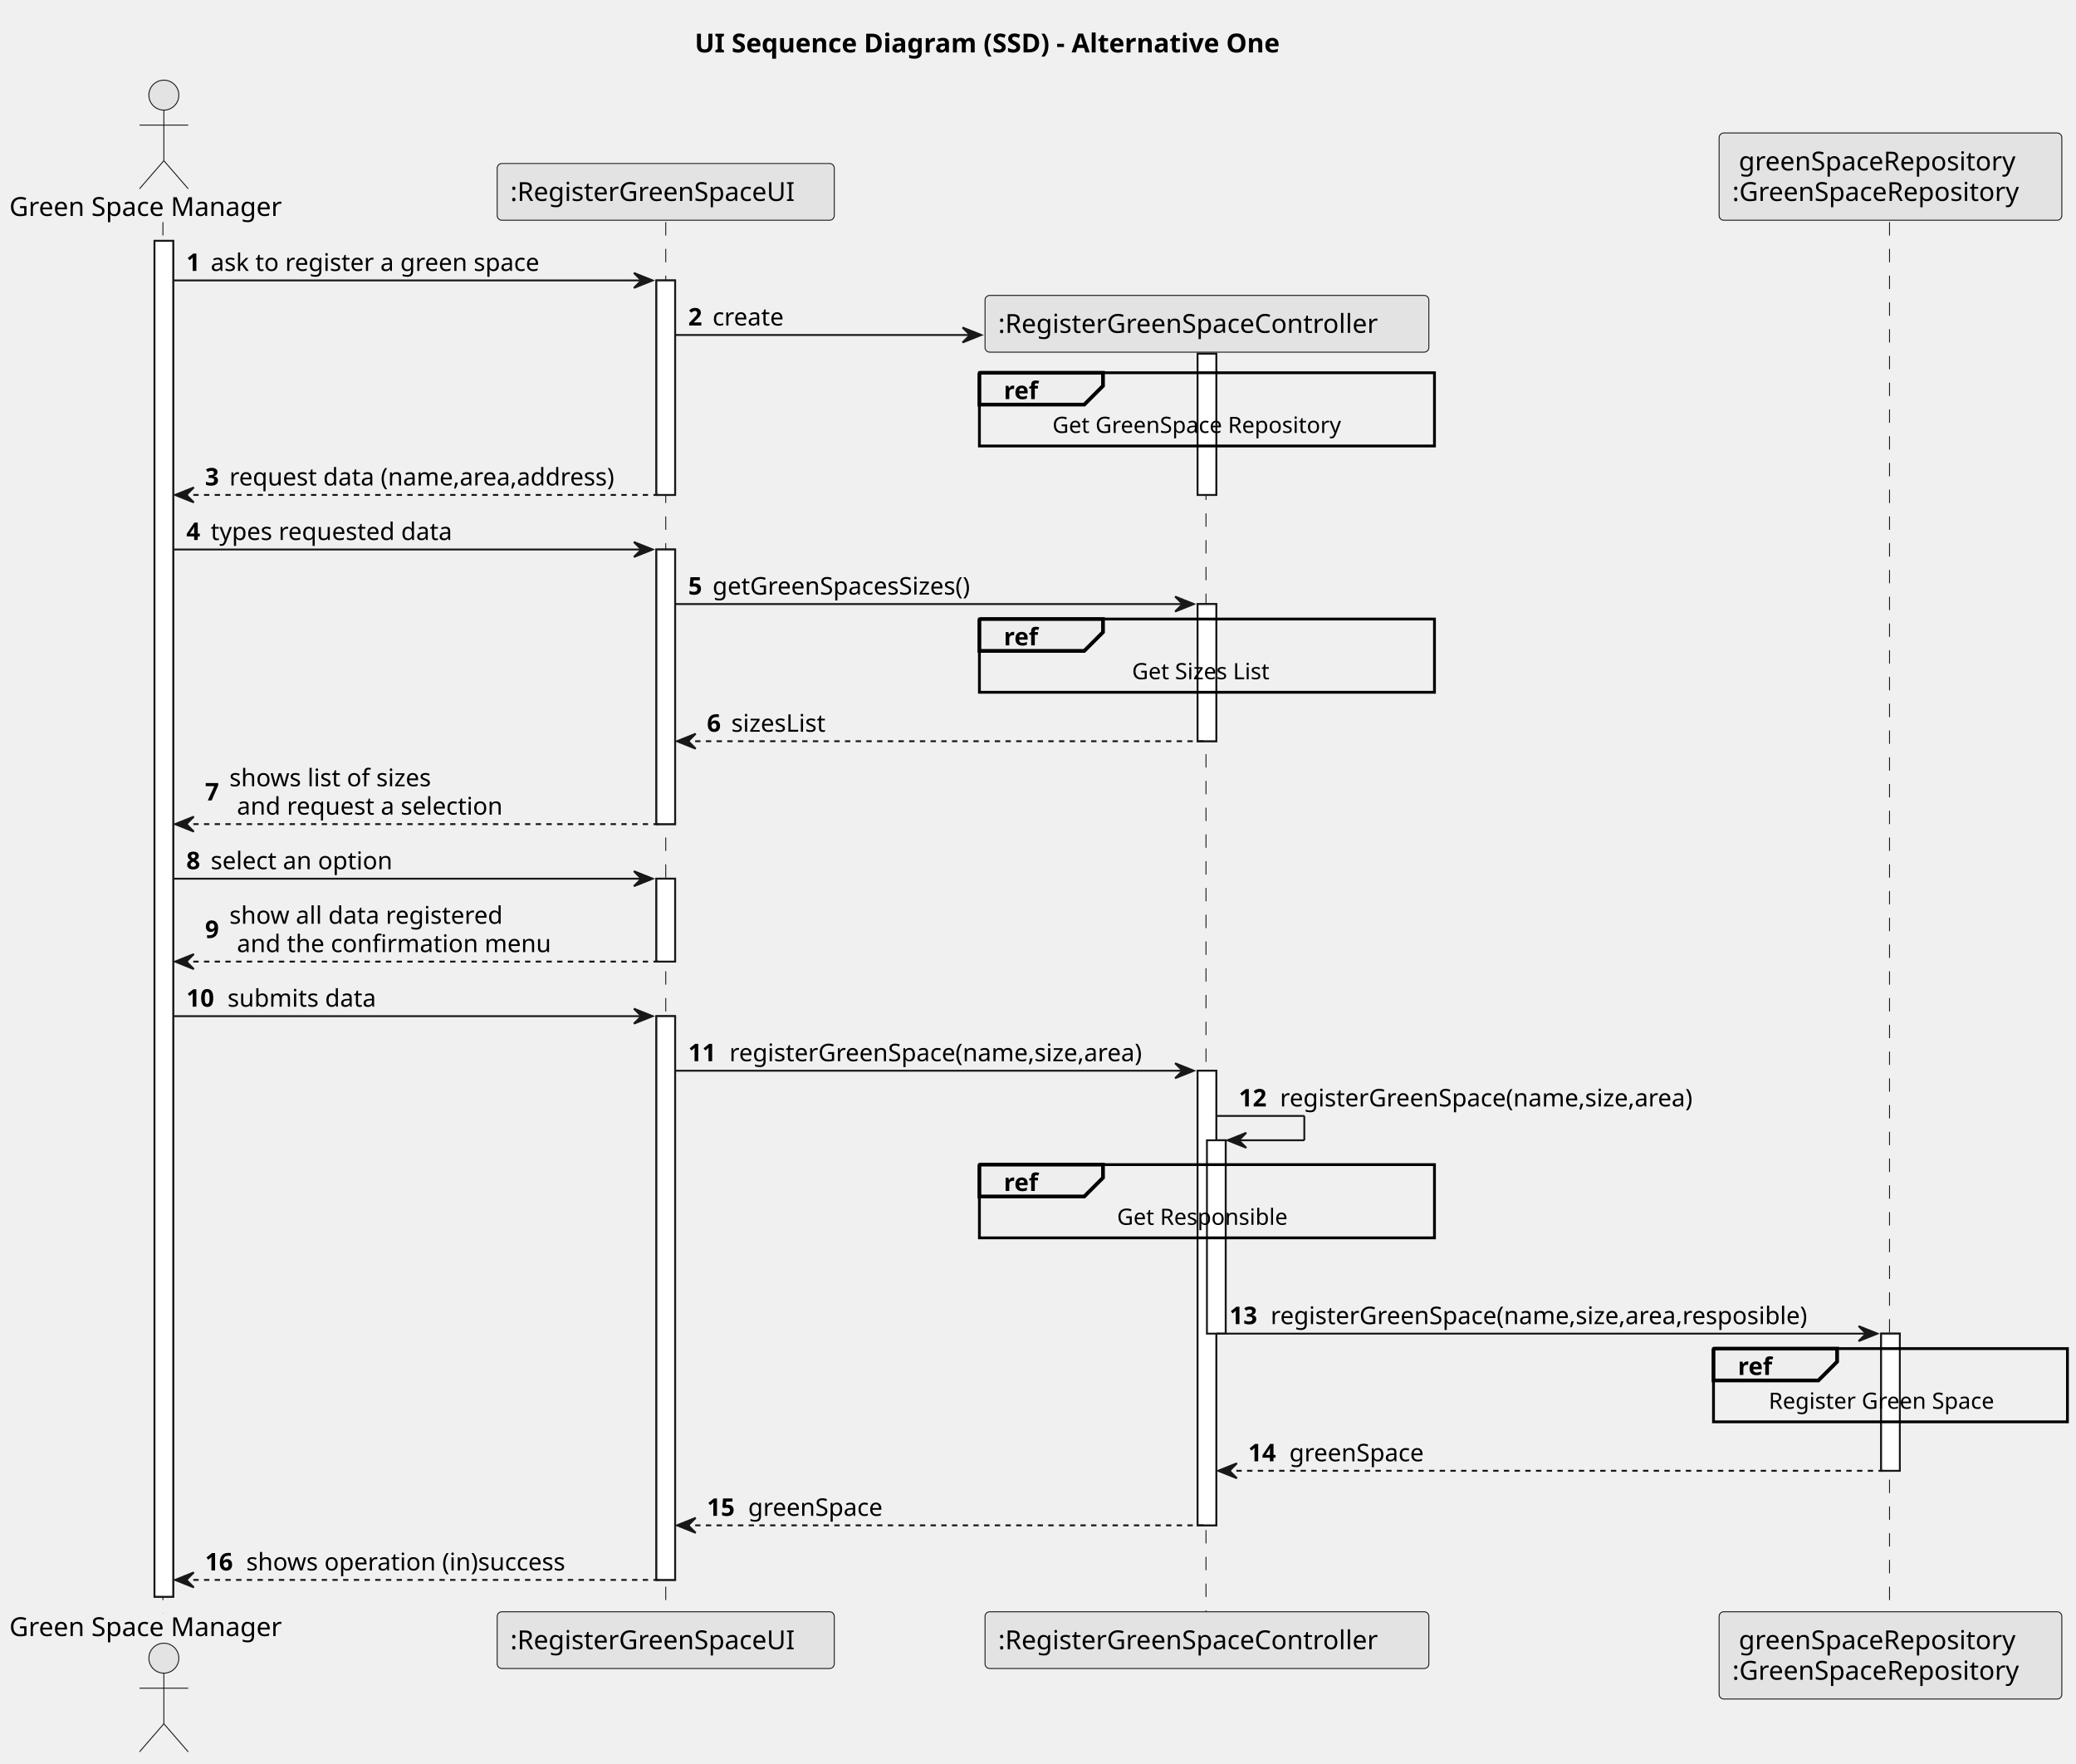
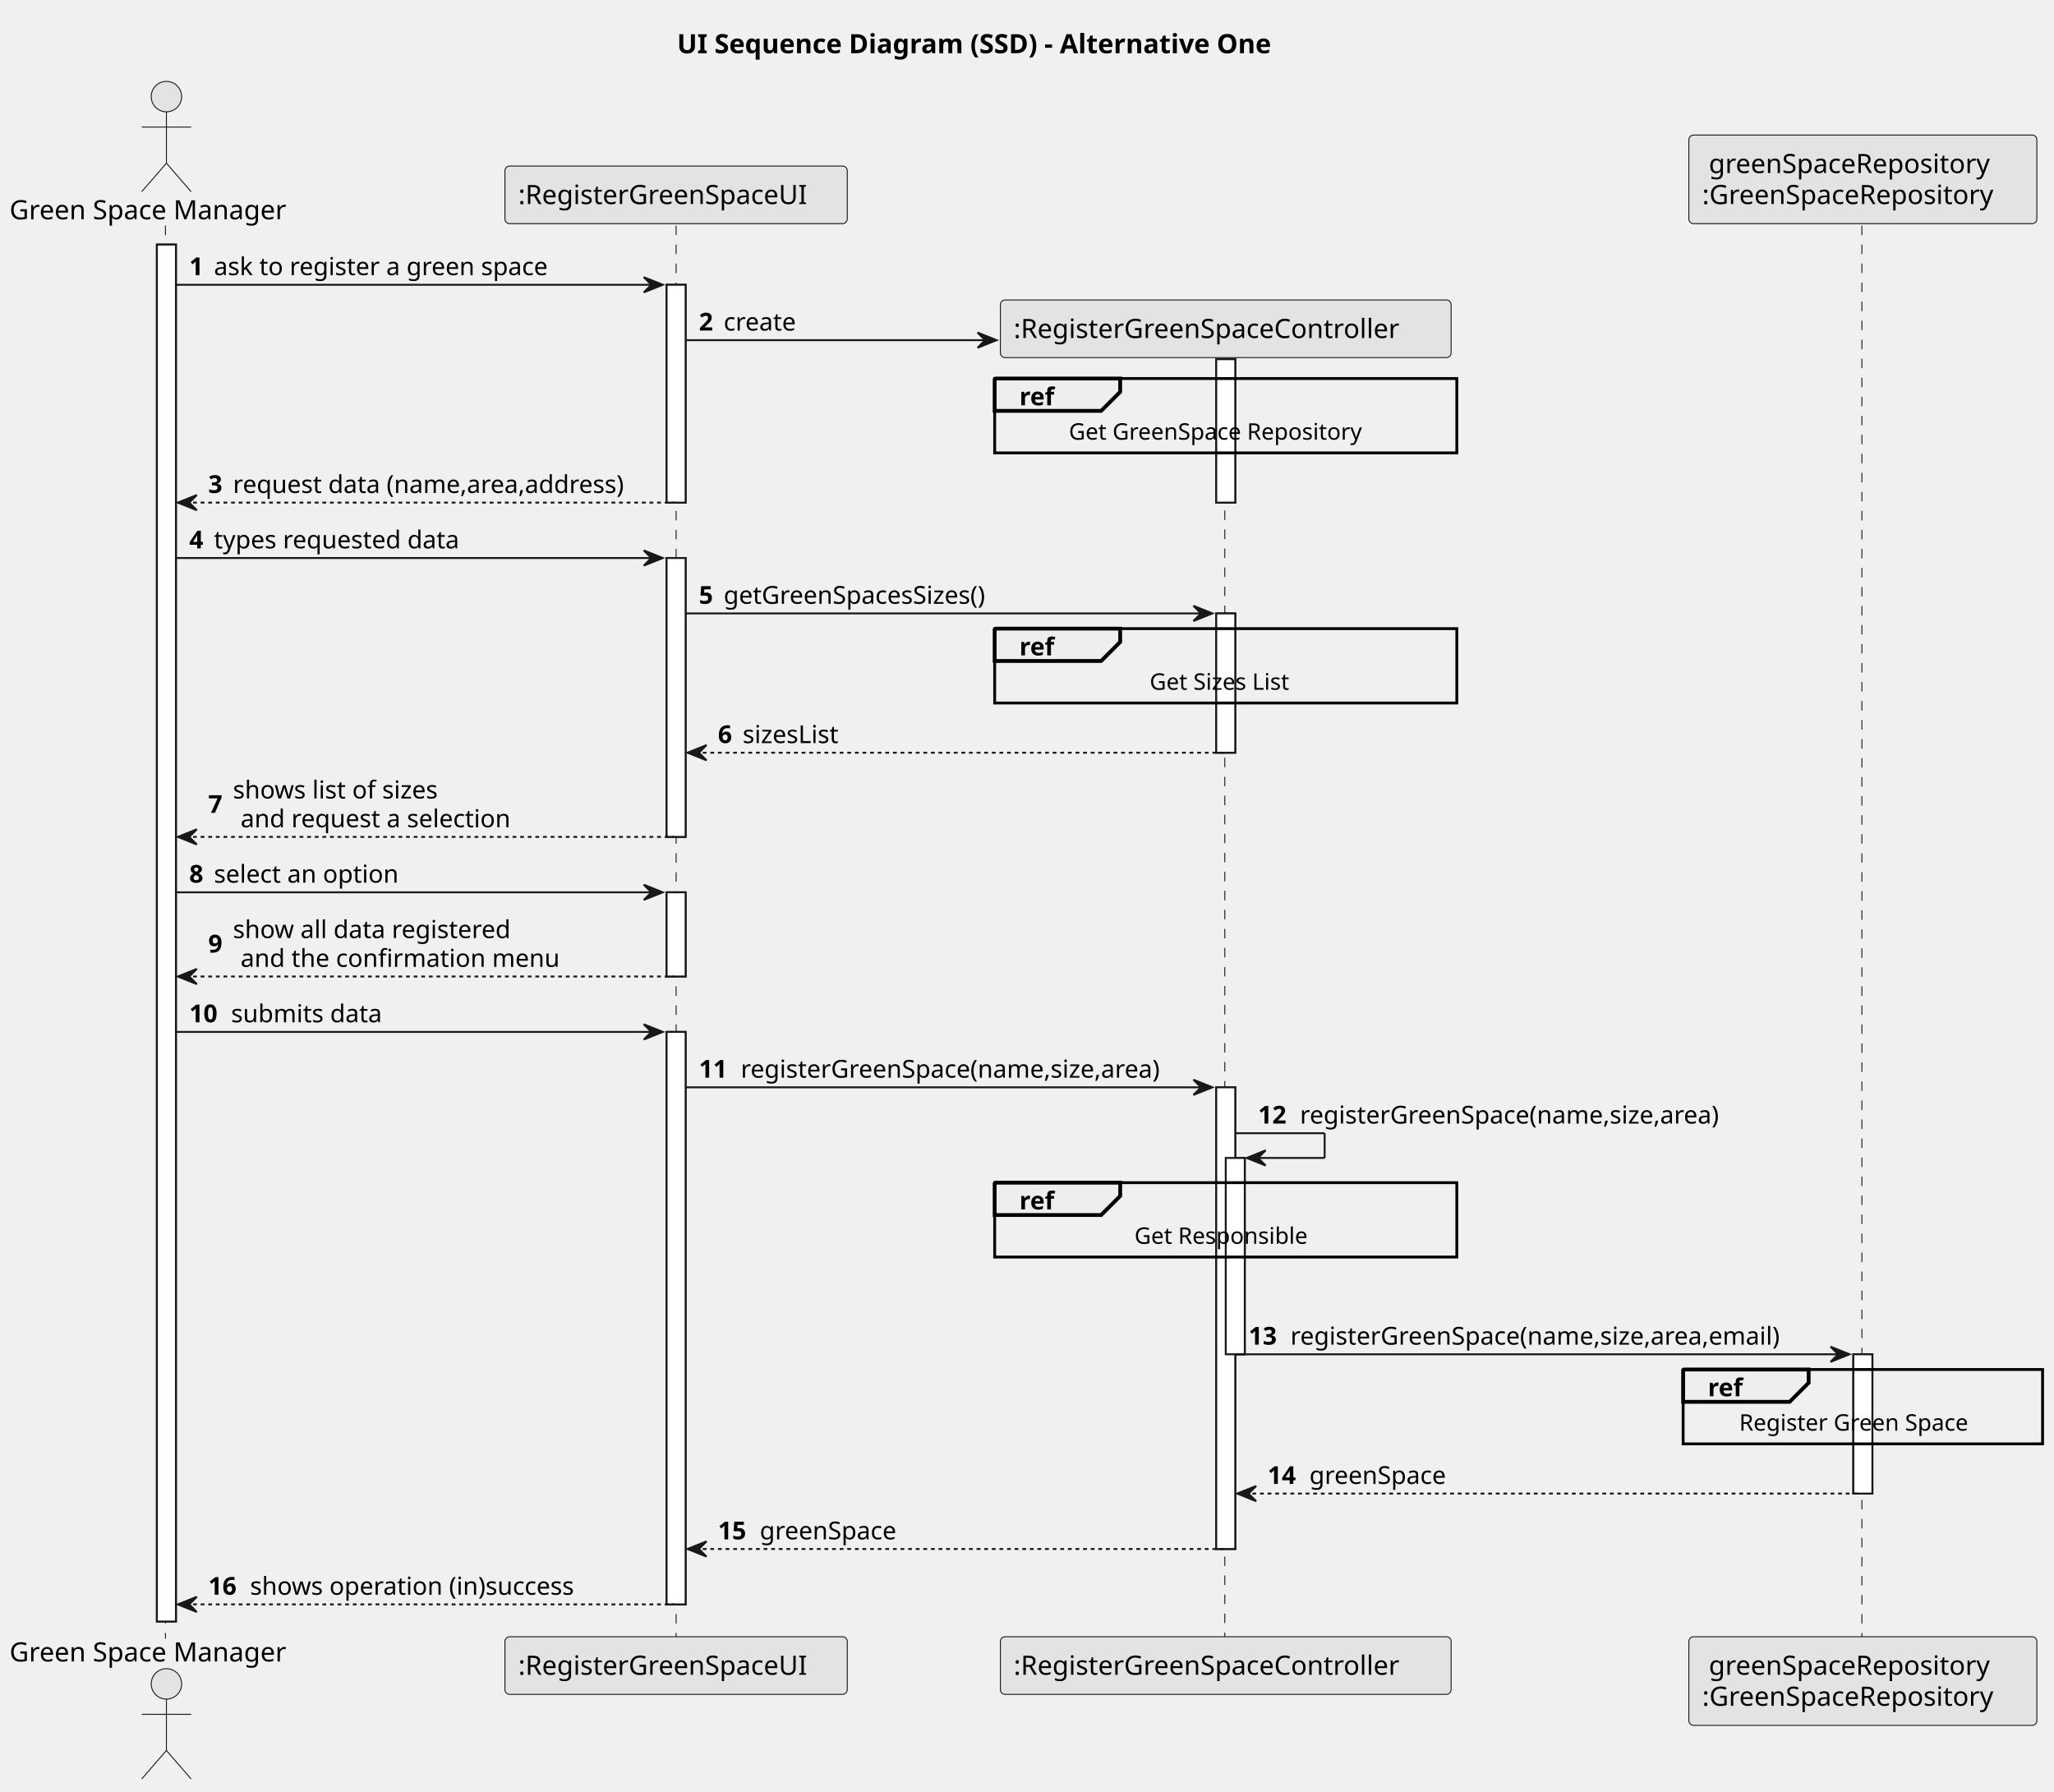
- <svg xmlns="http://www.w3.org/2000/svg" contentStyleType="text/css" height="659.4px" preserveAspectRatio="none" style="width:776px;height:659px;background:#FFFFFF;" version="1.1" viewBox="0 0 776 659" width="777px" zoomAndPan="magnify">
+ <svg xmlns="http://www.w3.org/2000/svg" contentStyleType="text/css" height="942px" preserveAspectRatio="none" style="width:1080px;height:942px;background:#FFFFFF;" version="1.1" viewBox="0 0 1080 942" width="1080px" zoomAndPan="magnify">
  <defs />
  <g>
-     <text fill="#000000" font-family="sans-serif" font-size="9.8" font-weight="bold" lengthAdjust="spacing" textLength="254.1" x="259.7" y="19.597">UI Sequence Diagram (SSD) - Alternative One</text>
-     <rect fill="#FFFFFF" height="506.773" style="stroke:#181818;stroke-width:0.7;" width="7" x="57.75" y="90.016" />
-     <rect fill="#FFFFFF" height="80.172" style="stroke:#181818;stroke-width:0.7;" width="7" x="245.35" y="104.809" />
-     <rect fill="#FFFFFF" height="102.643" style="stroke:#181818;stroke-width:0.7;" width="7" x="245.35" y="205.373" />
-     <rect fill="#FFFFFF" height="30.986" style="stroke:#181818;stroke-width:0.7;" width="7" x="245.35" y="328.409" />
-     <rect fill="#FFFFFF" height="210.7" style="stroke:#181818;stroke-width:0.7;" width="7" x="245.35" y="379.788" />
-     <rect fill="#FFFFFF" height="52.779" style="stroke:#181818;stroke-width:0.7;" width="7" x="447.65" y="132.202" />
-     <rect fill="#FFFFFF" height="51.264" style="stroke:#181818;stroke-width:0.7;" width="7" x="447.65" y="225.766" />
-     <rect fill="#FFFFFF" height="169.914" style="stroke:#181818;stroke-width:0.7;" width="7" x="447.65" y="400.181" />
-     <rect fill="#FFFFFF" height="72.264" style="stroke:#181818;stroke-width:0.7;" width="7" x="451.15" y="426.174" />
-     <rect fill="#FFFFFF" height="51.264" style="stroke:#181818;stroke-width:0.7;" width="7" x="703.15" y="498.438" />
-     <line style="stroke:#181818;stroke-width:0.35;stroke-dasharray:5.0,5.0;" x1="60.9" x2="60.9" y1="83.016" y2="603.088" />
-     <line style="stroke:#181818;stroke-width:0.35;stroke-dasharray:5.0,5.0;" x1="248.85" x2="248.85" y1="83.016" y2="603.088" />
-     <line style="stroke:#181818;stroke-width:0.35;stroke-dasharray:5.0,5.0;" x1="450.8" x2="450.8" y1="131.863" y2="603.088" />
-     <line style="stroke:#181818;stroke-width:0.35;stroke-dasharray:5.0,5.0;" x1="706.3" x2="706.3" y1="83.016" y2="603.088" />
-     <text fill="#000000" font-family="sans-serif" font-size="9.8" lengthAdjust="spacing" textLength="111.3" x="3.5" y="80.704">Green Space Manager</text>
-     <ellipse cx="61.25" cy="35.558" fill="#E3E3E3" rx="5.6" ry="5.6" style="stroke:#181818;stroke-width:0.35;" />
-     <path d="M61.25,41.158 L61.25,60.058 M52.15,46.758 L70.35,46.758 M61.25,60.058 L52.15,70.558 M61.25,60.058 L70.35,70.558 " fill="none" style="stroke:#181818;stroke-width:0.35;" />
-     <text fill="#000000" font-family="sans-serif" font-size="9.8" lengthAdjust="spacing" textLength="111.3" x="3.5" y="611.485">Green Space Manager</text>
-     <ellipse cx="61.25" cy="619.746" fill="#E3E3E3" rx="5.6" ry="5.6" style="stroke:#181818;stroke-width:0.35;" />
-     <path d="M61.25,625.346 L61.25,644.246 M52.15,630.946 L70.35,630.946 M61.25,644.246 L52.15,654.746 M61.25,644.246 L70.35,654.746 " fill="none" style="stroke:#181818;stroke-width:0.35;" />
-     <rect fill="#E3E3E3" height="21.208" rx="1.75" ry="1.75" style="stroke:#181818;stroke-width:0.35;" width="126" x="185.85" y="61.108" />
-     <text fill="#000000" font-family="sans-serif" font-size="9.8" lengthAdjust="spacing" textLength="116.2" x="190.75" y="75.104">:RegisterGreenSpaceUI</text>
-     <rect fill="#E3E3E3" height="21.208" rx="1.75" ry="1.75" style="stroke:#181818;stroke-width:0.35;" width="126" x="185.85" y="602.388" />
-     <text fill="#000000" font-family="sans-serif" font-size="9.8" lengthAdjust="spacing" textLength="116.2" x="190.75" y="616.385">:RegisterGreenSpaceUI</text>
-     <rect fill="#E3E3E3" height="21.208" rx="1.75" ry="1.75" style="stroke:#181818;stroke-width:0.35;" width="165.9" x="368.2" y="602.388" />
-     <text fill="#000000" font-family="sans-serif" font-size="9.8" lengthAdjust="spacing" textLength="156.1" x="373.1" y="616.385">:RegisterGreenSpaceController</text>
-     <rect fill="#E3E3E3" height="32.616" rx="1.75" ry="1.75" style="stroke:#181818;stroke-width:0.35;" width="128.1" x="642.6" y="49.7" />
-     <text fill="#000000" font-family="sans-serif" font-size="9.8" lengthAdjust="spacing" textLength="113.4" x="649.95" y="63.697">greenSpaceRepository</text>
-     <text fill="#000000" font-family="sans-serif" font-size="9.8" lengthAdjust="spacing" textLength="118.3" x="647.5" y="75.104">:GreenSpaceRepository</text>
-     <rect fill="#E3E3E3" height="32.616" rx="1.75" ry="1.75" style="stroke:#181818;stroke-width:0.35;" width="128.1" x="642.6" y="602.388" />
-     <text fill="#000000" font-family="sans-serif" font-size="9.8" lengthAdjust="spacing" textLength="113.4" x="649.95" y="616.385">greenSpaceRepository</text>
-     <text fill="#000000" font-family="sans-serif" font-size="9.8" lengthAdjust="spacing" textLength="118.3" x="647.5" y="627.793">:GreenSpaceRepository</text>
-     <rect fill="#FFFFFF" height="506.773" style="stroke:#181818;stroke-width:0.7;" width="7" x="57.75" y="90.016" />
-     <rect fill="#FFFFFF" height="80.172" style="stroke:#181818;stroke-width:0.7;" width="7" x="245.35" y="104.809" />
-     <rect fill="#FFFFFF" height="102.643" style="stroke:#181818;stroke-width:0.7;" width="7" x="245.35" y="205.373" />
-     <rect fill="#FFFFFF" height="30.986" style="stroke:#181818;stroke-width:0.7;" width="7" x="245.35" y="328.409" />
-     <rect fill="#FFFFFF" height="210.7" style="stroke:#181818;stroke-width:0.7;" width="7" x="245.35" y="379.788" />
-     <rect fill="#FFFFFF" height="52.779" style="stroke:#181818;stroke-width:0.7;" width="7" x="447.65" y="132.202" />
-     <rect fill="#FFFFFF" height="51.264" style="stroke:#181818;stroke-width:0.7;" width="7" x="447.65" y="225.766" />
-     <rect fill="#FFFFFF" height="169.914" style="stroke:#181818;stroke-width:0.7;" width="7" x="447.65" y="400.181" />
-     <rect fill="#FFFFFF" height="72.264" style="stroke:#181818;stroke-width:0.7;" width="7" x="451.15" y="426.174" />
-     <rect fill="#FFFFFF" height="51.264" style="stroke:#181818;stroke-width:0.7;" width="7" x="703.15" y="498.438" />
-     <polygon fill="#181818" points="236.95,102.009,243.95,104.809,236.95,107.609,239.75,104.809" style="stroke:#181818;stroke-width:0.7;" />
-     <line style="stroke:#181818;stroke-width:0.7;" x1="64.75" x2="241.15" y1="104.809" y2="104.809" />
-     <text fill="#000000" font-family="sans-serif" font-size="9.1" font-weight="bold" lengthAdjust="spacing" textLength="6.3" x="69.65" y="101.263">1</text>
-     <text fill="#000000" font-family="sans-serif" font-size="9.1" lengthAdjust="spacing" textLength="132.3" x="78.75" y="101.263">ask to register a green space</text>
-     <polygon fill="#181818" points="359.8,122.402,366.8,125.202,359.8,128.002,362.6,125.202" style="stroke:#181818;stroke-width:0.7;" />
-     <line style="stroke:#181818;stroke-width:0.7;" x1="252.35" x2="364" y1="125.202" y2="125.202" />
-     <text fill="#000000" font-family="sans-serif" font-size="9.1" font-weight="bold" lengthAdjust="spacing" textLength="6.3" x="257.25" y="121.655">2</text>
-     <text fill="#000000" font-family="sans-serif" font-size="9.1" lengthAdjust="spacing" textLength="28.7" x="266.35" y="121.655">create</text>
-     <rect fill="#E3E3E3" height="21.208" rx="1.75" ry="1.75" style="stroke:#181818;stroke-width:0.35;" width="165.9" x="368.2" y="110.409" />
-     <text fill="#000000" font-family="sans-serif" font-size="9.8" lengthAdjust="spacing" textLength="156.1" x="373.1" y="124.405">:RegisterGreenSpaceController</text>
-     <rect fill="none" height="27.371" style="stroke:#000000;stroke-width:1.05;" width="170.1" x="366.1" y="139.316" />
-     <path d="M366.1,139.316 L412.3,139.316 L412.3,144.216 L405.3,151.216 L366.1,151.216 L366.1,139.316 " fill="#EEEEEE" style="stroke:#000000;stroke-width:1.4;" />
-     <text fill="#000000" font-family="sans-serif" font-size="9.1" font-weight="bold" lengthAdjust="spacing" textLength="14.7" x="375.2" y="149.163">ref</text>
-     <text fill="#000000" font-family="sans-serif" font-size="8.4" lengthAdjust="spacing" textLength="115.5" x="393.4" y="161.814">Get GreenSpace Repository</text>
-     <polygon fill="#181818" points="72.45,182.18,65.45,184.981,72.45,187.78,69.65,184.981" style="stroke:#181818;stroke-width:0.7;" />
-     <line style="stroke:#181818;stroke-width:0.7;stroke-dasharray:2.0,2.0;" x1="68.25" x2="248.15" y1="184.981" y2="184.981" />
-     <text fill="#000000" font-family="sans-serif" font-size="9.1" font-weight="bold" lengthAdjust="spacing" textLength="6.3" x="76.65" y="181.434">3</text>
-     <text fill="#000000" font-family="sans-serif" font-size="9.1" lengthAdjust="spacing" textLength="154.7" x="85.75" y="181.434">request data (name,area,address)</text>
-     <polygon fill="#181818" points="236.95,202.573,243.95,205.373,236.95,208.173,239.75,205.373" style="stroke:#181818;stroke-width:0.7;" />
-     <line style="stroke:#181818;stroke-width:0.7;" x1="64.75" x2="241.15" y1="205.373" y2="205.373" />
-     <text fill="#000000" font-family="sans-serif" font-size="9.1" font-weight="bold" lengthAdjust="spacing" textLength="6.3" x="69.65" y="201.827">4</text>
-     <text fill="#000000" font-family="sans-serif" font-size="9.1" lengthAdjust="spacing" textLength="96.6" x="78.75" y="201.827">types requested data</text>
-     <polygon fill="#181818" points="439.25,222.966,446.25,225.766,439.25,228.566,442.05,225.766" style="stroke:#181818;stroke-width:0.7;" />
-     <line style="stroke:#181818;stroke-width:0.7;" x1="252.35" x2="443.45" y1="225.766" y2="225.766" />
-     <text fill="#000000" font-family="sans-serif" font-size="9.1" font-weight="bold" lengthAdjust="spacing" textLength="6.3" x="257.25" y="222.22">5</text>
-     <text fill="#000000" font-family="sans-serif" font-size="9.1" lengthAdjust="spacing" textLength="105" x="266.35" y="222.22">getGreenSpacesSizes()</text>
-     <rect fill="none" height="27.371" style="stroke:#000000;stroke-width:1.05;" width="170.1" x="366.1" y="231.366" />
-     <path d="M366.1,231.366 L412.3,231.366 L412.3,236.266 L405.3,243.266 L366.1,243.266 L366.1,231.366 " fill="#EEEEEE" style="stroke:#000000;stroke-width:1.4;" />
-     <text fill="#000000" font-family="sans-serif" font-size="9.1" font-weight="bold" lengthAdjust="spacing" textLength="14.7" x="375.2" y="241.213">ref</text>
-     <text fill="#000000" font-family="sans-serif" font-size="8.4" lengthAdjust="spacing" textLength="56" x="423.15" y="253.863">Get Sizes List</text>
-     <polygon fill="#181818" points="260.05,274.231,253.05,277.031,260.05,279.83,257.25,277.031" style="stroke:#181818;stroke-width:0.7;" />
-     <line style="stroke:#181818;stroke-width:0.7;stroke-dasharray:2.0,2.0;" x1="255.85" x2="450.45" y1="277.031" y2="277.031" />
-     <text fill="#000000" font-family="sans-serif" font-size="9.1" font-weight="bold" lengthAdjust="spacing" textLength="6.3" x="264.25" y="273.484">6</text>
-     <text fill="#000000" font-family="sans-serif" font-size="9.1" lengthAdjust="spacing" textLength="39.2" x="273.35" y="273.484">sizesList</text>
-     <polygon fill="#181818" points="72.45,305.216,65.45,308.016,72.45,310.816,69.65,308.016" style="stroke:#181818;stroke-width:0.7;" />
-     <line style="stroke:#181818;stroke-width:0.7;stroke-dasharray:2.0,2.0;" x1="68.25" x2="248.15" y1="308.016" y2="308.016" />
-     <text fill="#000000" font-family="sans-serif" font-size="9.1" font-weight="bold" lengthAdjust="spacing" textLength="6.3" x="76.65" y="299.174">7</text>
-     <text fill="#000000" font-family="sans-serif" font-size="9.1" lengthAdjust="spacing" textLength="83.3" x="85.75" y="293.877">shows list of sizes</text>
-     <text fill="#000000" font-family="sans-serif" font-size="9.1" lengthAdjust="spacing" textLength="106.4" x="88.55" y="304.47">and request a selection</text>
-     <polygon fill="#181818" points="236.95,325.609,243.95,328.409,236.95,331.209,239.75,328.409" style="stroke:#181818;stroke-width:0.7;" />
-     <line style="stroke:#181818;stroke-width:0.7;" x1="64.75" x2="241.15" y1="328.409" y2="328.409" />
-     <text fill="#000000" font-family="sans-serif" font-size="9.1" font-weight="bold" lengthAdjust="spacing" textLength="6.3" x="69.65" y="324.863">8</text>
-     <text fill="#000000" font-family="sans-serif" font-size="9.1" lengthAdjust="spacing" textLength="72.8" x="78.75" y="324.863">select an option</text>
-     <polygon fill="#181818" points="72.45,356.595,65.45,359.395,72.45,362.195,69.65,359.395" style="stroke:#181818;stroke-width:0.7;" />
-     <line style="stroke:#181818;stroke-width:0.7;stroke-dasharray:2.0,2.0;" x1="68.25" x2="248.15" y1="359.395" y2="359.395" />
-     <text fill="#000000" font-family="sans-serif" font-size="9.1" font-weight="bold" lengthAdjust="spacing" textLength="6.3" x="76.65" y="350.553">9</text>
-     <text fill="#000000" font-family="sans-serif" font-size="9.1" lengthAdjust="spacing" textLength="109.9" x="85.75" y="345.256">show all data registered</text>
-     <text fill="#000000" font-family="sans-serif" font-size="9.1" lengthAdjust="spacing" textLength="123.9" x="88.55" y="355.849">and the confirmation menu</text>
-     <polygon fill="#181818" points="236.95,376.988,243.95,379.788,236.95,382.588,239.75,379.788" style="stroke:#181818;stroke-width:0.7;" />
-     <line style="stroke:#181818;stroke-width:0.7;" x1="64.75" x2="241.15" y1="379.788" y2="379.788" />
-     <text fill="#000000" font-family="sans-serif" font-size="9.1" font-weight="bold" lengthAdjust="spacing" textLength="12.6" x="69.65" y="376.242">10</text>
-     <text fill="#000000" font-family="sans-serif" font-size="9.1" lengthAdjust="spacing" textLength="59.5" x="85.05" y="376.242">submits data</text>
-     <polygon fill="#181818" points="439.25,397.381,446.25,400.181,439.25,402.981,442.05,400.181" style="stroke:#181818;stroke-width:0.7;" />
-     <line style="stroke:#181818;stroke-width:0.7;" x1="252.35" x2="443.45" y1="400.181" y2="400.181" />
-     <text fill="#000000" font-family="sans-serif" font-size="9.1" font-weight="bold" lengthAdjust="spacing" textLength="12.6" x="257.25" y="396.635">11</text>
-     <text fill="#000000" font-family="sans-serif" font-size="9.1" lengthAdjust="spacing" textLength="166.6" x="272.65" y="396.635">registerGreenSpace(name,size,area)</text>
-     <line style="stroke:#181818;stroke-width:0.7;" x1="454.65" x2="487.55" y1="417.074" y2="417.074" />
-     <line style="stroke:#181818;stroke-width:0.7;" x1="487.55" x2="487.55" y1="417.074" y2="426.174" />
-     <line style="stroke:#181818;stroke-width:0.7;" x1="458.85" x2="487.55" y1="426.174" y2="426.174" />
-     <polygon fill="#181818" points="465.85,423.374,458.85,426.174,465.85,428.974,463.05,426.174" style="stroke:#181818;stroke-width:0.7;" />
-     <text fill="#000000" font-family="sans-serif" font-size="9.1" font-weight="bold" lengthAdjust="spacing" textLength="12.6" x="463.05" y="413.528">12</text>
-     <text fill="#000000" font-family="sans-serif" font-size="9.1" lengthAdjust="spacing" textLength="166.6" x="478.45" y="413.528">registerGreenSpace(name,size,area)</text>
-     <rect fill="none" height="27.371" style="stroke:#000000;stroke-width:1.05;" width="170.1" x="366.1" y="435.274" />
-     <path d="M366.1,435.274 L412.3,435.274 L412.3,440.174 L405.3,447.174 L366.1,447.174 L366.1,435.274 " fill="#EEEEEE" style="stroke:#000000;stroke-width:1.4;" />
-     <text fill="#000000" font-family="sans-serif" font-size="9.1" font-weight="bold" lengthAdjust="spacing" textLength="14.7" x="375.2" y="445.121">ref</text>
-     <text fill="#000000" font-family="sans-serif" font-size="8.4" lengthAdjust="spacing" textLength="67.2" x="417.55" y="457.771">Get Responsible</text>
-     <polygon fill="#181818" points="694.75,495.638,701.75,498.438,694.75,501.238,697.55,498.438" style="stroke:#181818;stroke-width:0.7;" />
-     <line style="stroke:#181818;stroke-width:0.7;" x1="454.65" x2="698.95" y1="498.438" y2="498.438" />
-     <text fill="#000000" font-family="sans-serif" font-size="9.1" font-weight="bold" lengthAdjust="spacing" textLength="12.6" x="459.55" y="494.892">13</text>
-     <text fill="#000000" font-family="sans-serif" font-size="9.1" lengthAdjust="spacing" textLength="216.3" x="474.95" y="494.892">registerGreenSpace(name,size,area,resposible)</text>
-     <rect fill="none" height="27.371" style="stroke:#000000;stroke-width:1.05;" width="132.3" x="640.5" y="504.038" />
-     <path d="M640.5,504.038 L686.7,504.038 L686.7,508.938 L679.7,515.938 L640.5,515.938 L640.5,504.038 " fill="#EEEEEE" style="stroke:#000000;stroke-width:1.4;" />
-     <text fill="#000000" font-family="sans-serif" font-size="9.1" font-weight="bold" lengthAdjust="spacing" textLength="14.7" x="649.6" y="513.885">ref</text>
-     <text fill="#000000" font-family="sans-serif" font-size="8.4" lengthAdjust="spacing" textLength="91" x="661.15" y="526.535">Register Green Space</text>
-     <polygon fill="#181818" points="462.35,546.902,455.35,549.702,462.35,552.502,459.55,549.702" style="stroke:#181818;stroke-width:0.7;" />
-     <line style="stroke:#181818;stroke-width:0.7;stroke-dasharray:2.0,2.0;" x1="458.15" x2="705.95" y1="549.702" y2="549.702" />
-     <text fill="#000000" font-family="sans-serif" font-size="9.1" font-weight="bold" lengthAdjust="spacing" textLength="12.6" x="466.55" y="546.156">14</text>
-     <text fill="#000000" font-family="sans-serif" font-size="9.1" lengthAdjust="spacing" textLength="53.2" x="481.95" y="546.156">greenSpace</text>
-     <polygon fill="#181818" points="260.05,567.295,253.05,570.095,260.05,572.895,257.25,570.095" style="stroke:#181818;stroke-width:0.7;" />
-     <line style="stroke:#181818;stroke-width:0.7;stroke-dasharray:2.0,2.0;" x1="255.85" x2="450.45" y1="570.095" y2="570.095" />
-     <text fill="#000000" font-family="sans-serif" font-size="9.1" font-weight="bold" lengthAdjust="spacing" textLength="12.6" x="264.25" y="566.549">15</text>
-     <text fill="#000000" font-family="sans-serif" font-size="9.1" lengthAdjust="spacing" textLength="53.2" x="279.65" y="566.549">greenSpace</text>
-     <polygon fill="#181818" points="72.45,587.688,65.45,590.488,72.45,593.288,69.65,590.488" style="stroke:#181818;stroke-width:0.7;" />
-     <line style="stroke:#181818;stroke-width:0.7;stroke-dasharray:2.0,2.0;" x1="68.25" x2="248.15" y1="590.488" y2="590.488" />
-     <text fill="#000000" font-family="sans-serif" font-size="9.1" font-weight="bold" lengthAdjust="spacing" textLength="12.6" x="76.65" y="586.942">16</text>
-     <text fill="#000000" font-family="sans-serif" font-size="9.1" lengthAdjust="spacing" textLength="128.8" x="92.05" y="586.942">shows operation (in)success</text>
+     <text fill="#000000" font-family="sans-serif" font-size="14" font-weight="bold" lengthAdjust="spacing" textLength="363" x="356" y="27.995">UI Sequence Diagram (SSD) - Alternative One</text>
+     <rect fill="#FFFFFF" height="723.961" style="stroke:#181818;stroke-width:1.0;" width="10" x="82.5" y="128.594" />
+     <rect fill="#FFFFFF" height="114.531" style="stroke:#181818;stroke-width:1.0;" width="10" x="350.5" y="149.727" />
+     <rect fill="#FFFFFF" height="146.633" style="stroke:#181818;stroke-width:1.0;" width="10" x="350.5" y="293.391" />
+     <rect fill="#FFFFFF" height="44.266" style="stroke:#181818;stroke-width:1.0;" width="10" x="350.5" y="469.156" />
+     <rect fill="#FFFFFF" height="301" style="stroke:#181818;stroke-width:1.0;" width="10" x="350.5" y="542.555" />
+     <rect fill="#FFFFFF" height="75.398" style="stroke:#181818;stroke-width:1.0;" width="10" x="639.5" y="188.859" />
+     <rect fill="#FFFFFF" height="73.234" style="stroke:#181818;stroke-width:1.0;" width="10" x="639.5" y="322.523" />
+     <rect fill="#FFFFFF" height="242.734" style="stroke:#181818;stroke-width:1.0;" width="10" x="639.5" y="571.688" />
+     <rect fill="#FFFFFF" height="103.234" style="stroke:#181818;stroke-width:1.0;" width="10" x="644.5" y="608.82" />
+     <rect fill="#FFFFFF" height="73.234" style="stroke:#181818;stroke-width:1.0;" width="10" x="974.5" y="712.055" />
+     <line style="stroke:#181818;stroke-width:0.5;stroke-dasharray:5.0,5.0;" x1="87" x2="87" y1="118.594" y2="861.555" />
+     <line style="stroke:#181818;stroke-width:0.5;stroke-dasharray:5.0,5.0;" x1="355.5" x2="355.5" y1="118.594" y2="861.555" />
+     <line style="stroke:#181818;stroke-width:0.5;stroke-dasharray:5.0,5.0;" x1="644" x2="644" y1="188.375" y2="861.555" />
+     <line style="stroke:#181818;stroke-width:0.5;stroke-dasharray:5.0,5.0;" x1="979" x2="979" y1="118.594" y2="861.555" />
+     <text fill="#000000" font-family="sans-serif" font-size="14" lengthAdjust="spacing" textLength="159" x="5" y="115.292">Green Space Manager</text>
+     <ellipse cx="87.5" cy="50.797" fill="#E3E3E3" rx="8" ry="8" style="stroke:#181818;stroke-width:0.5;" />
+     <path d="M87.5,58.797 L87.5,85.797 M74.5,66.797 L100.5,66.797 M87.5,85.797 L74.5,100.797 M87.5,85.797 L100.5,100.797 " fill="none" style="stroke:#181818;stroke-width:0.5;" />
+     <text fill="#000000" font-family="sans-serif" font-size="14" lengthAdjust="spacing" textLength="159" x="5" y="873.55">Green Space Manager</text>
+     <ellipse cx="87.5" cy="885.352" fill="#E3E3E3" rx="8" ry="8" style="stroke:#181818;stroke-width:0.5;" />
+     <path d="M87.5,893.352 L87.5,920.352 M74.5,901.352 L100.5,901.352 M87.5,920.352 L74.5,935.352 M87.5,920.352 L100.5,935.352 " fill="none" style="stroke:#181818;stroke-width:0.5;" />
+     <rect fill="#E3E3E3" height="30.297" rx="2.5" ry="2.5" style="stroke:#181818;stroke-width:0.5;" width="180" x="265.5" y="87.297" />
+     <text fill="#000000" font-family="sans-serif" font-size="14" lengthAdjust="spacing" textLength="166" x="272.5" y="107.292">:RegisterGreenSpaceUI</text>
+     <rect fill="#E3E3E3" height="30.297" rx="2.5" ry="2.5" style="stroke:#181818;stroke-width:0.5;" width="180" x="265.5" y="860.555" />
+     <text fill="#000000" font-family="sans-serif" font-size="14" lengthAdjust="spacing" textLength="166" x="272.5" y="880.55">:RegisterGreenSpaceUI</text>
+     <rect fill="#E3E3E3" height="30.297" rx="2.5" ry="2.5" style="stroke:#181818;stroke-width:0.5;" width="237" x="526" y="860.555" />
+     <text fill="#000000" font-family="sans-serif" font-size="14" lengthAdjust="spacing" textLength="223" x="533" y="880.55">:RegisterGreenSpaceController</text>
+     <rect fill="#E3E3E3" height="46.594" rx="2.5" ry="2.5" style="stroke:#181818;stroke-width:0.5;" width="183" x="888" y="71" />
+     <text fill="#000000" font-family="sans-serif" font-size="14" lengthAdjust="spacing" textLength="162" x="898.5" y="90.995">greenSpaceRepository</text>
+     <text fill="#000000" font-family="sans-serif" font-size="14" lengthAdjust="spacing" textLength="169" x="895" y="107.292">:GreenSpaceRepository</text>
+     <rect fill="#E3E3E3" height="46.594" rx="2.5" ry="2.5" style="stroke:#181818;stroke-width:0.5;" width="183" x="888" y="860.555" />
+     <text fill="#000000" font-family="sans-serif" font-size="14" lengthAdjust="spacing" textLength="162" x="898.5" y="880.55">greenSpaceRepository</text>
+     <text fill="#000000" font-family="sans-serif" font-size="14" lengthAdjust="spacing" textLength="169" x="895" y="896.847">:GreenSpaceRepository</text>
+     <rect fill="#FFFFFF" height="723.961" style="stroke:#181818;stroke-width:1.0;" width="10" x="82.5" y="128.594" />
+     <rect fill="#FFFFFF" height="114.531" style="stroke:#181818;stroke-width:1.0;" width="10" x="350.5" y="149.727" />
+     <rect fill="#FFFFFF" height="146.633" style="stroke:#181818;stroke-width:1.0;" width="10" x="350.5" y="293.391" />
+     <rect fill="#FFFFFF" height="44.266" style="stroke:#181818;stroke-width:1.0;" width="10" x="350.5" y="469.156" />
+     <rect fill="#FFFFFF" height="301" style="stroke:#181818;stroke-width:1.0;" width="10" x="350.5" y="542.555" />
+     <rect fill="#FFFFFF" height="75.398" style="stroke:#181818;stroke-width:1.0;" width="10" x="639.5" y="188.859" />
+     <rect fill="#FFFFFF" height="73.234" style="stroke:#181818;stroke-width:1.0;" width="10" x="639.5" y="322.523" />
+     <rect fill="#FFFFFF" height="242.734" style="stroke:#181818;stroke-width:1.0;" width="10" x="639.5" y="571.688" />
+     <rect fill="#FFFFFF" height="103.234" style="stroke:#181818;stroke-width:1.0;" width="10" x="644.5" y="608.82" />
+     <rect fill="#FFFFFF" height="73.234" style="stroke:#181818;stroke-width:1.0;" width="10" x="974.5" y="712.055" />
+     <polygon fill="#181818" points="338.5,145.727,348.5,149.727,338.5,153.727,342.5,149.727" style="stroke:#181818;stroke-width:1.0;" />
+     <line style="stroke:#181818;stroke-width:1.0;" x1="92.5" x2="344.5" y1="149.727" y2="149.727" />
+     <text fill="#000000" font-family="sans-serif" font-size="13" font-weight="bold" lengthAdjust="spacing" textLength="9" x="99.5" y="144.661">1</text>
+     <text fill="#000000" font-family="sans-serif" font-size="13" lengthAdjust="spacing" textLength="189" x="112.5" y="144.661">ask to register a green space</text>
+     <polygon fill="#181818" points="514,174.859,524,178.859,514,182.859,518,178.859" style="stroke:#181818;stroke-width:1.0;" />
+     <line style="stroke:#181818;stroke-width:1.0;" x1="360.5" x2="520" y1="178.859" y2="178.859" />
+     <text fill="#000000" font-family="sans-serif" font-size="13" font-weight="bold" lengthAdjust="spacing" textLength="9" x="367.5" y="173.793">2</text>
+     <text fill="#000000" font-family="sans-serif" font-size="13" lengthAdjust="spacing" textLength="41" x="380.5" y="173.793">create</text>
+     <rect fill="#E3E3E3" height="30.297" rx="2.5" ry="2.5" style="stroke:#181818;stroke-width:0.5;" width="237" x="526" y="157.727" />
+     <text fill="#000000" font-family="sans-serif" font-size="14" lengthAdjust="spacing" textLength="223" x="533" y="177.722">:RegisterGreenSpaceController</text>
+     <rect fill="none" height="39.102" style="stroke:#000000;stroke-width:1.5;" width="243" x="523" y="199.023" />
+     <path d="M523,199.023 L589,199.023 L589,206.023 L579,216.023 L523,216.023 L523,199.023 " fill="#EEEEEE" style="stroke:#000000;stroke-width:2.0;" />
+     <text fill="#000000" font-family="sans-serif" font-size="13" font-weight="bold" lengthAdjust="spacing" textLength="21" x="536" y="213.09">ref</text>
+     <text fill="#000000" font-family="sans-serif" font-size="12" lengthAdjust="spacing" textLength="165" x="562" y="231.162">Get GreenSpace Repository</text>
+     <polygon fill="#181818" points="103.5,260.258,93.5,264.258,103.5,268.258,99.5,264.258" style="stroke:#181818;stroke-width:1.0;" />
+     <line style="stroke:#181818;stroke-width:1.0;stroke-dasharray:2.0,2.0;" x1="97.5" x2="354.5" y1="264.258" y2="264.258" />
+     <text fill="#000000" font-family="sans-serif" font-size="13" font-weight="bold" lengthAdjust="spacing" textLength="9" x="109.5" y="259.192">3</text>
+     <text fill="#000000" font-family="sans-serif" font-size="13" lengthAdjust="spacing" textLength="221" x="122.5" y="259.192">request data (name,area,address)</text>
+     <polygon fill="#181818" points="338.5,289.391,348.5,293.391,338.5,297.391,342.5,293.391" style="stroke:#181818;stroke-width:1.0;" />
+     <line style="stroke:#181818;stroke-width:1.0;" x1="92.5" x2="344.5" y1="293.391" y2="293.391" />
+     <text fill="#000000" font-family="sans-serif" font-size="13" font-weight="bold" lengthAdjust="spacing" textLength="9" x="99.5" y="288.325">4</text>
+     <text fill="#000000" font-family="sans-serif" font-size="13" lengthAdjust="spacing" textLength="138" x="112.5" y="288.325">types requested data</text>
+     <polygon fill="#181818" points="627.5,318.523,637.5,322.523,627.5,326.523,631.5,322.523" style="stroke:#181818;stroke-width:1.0;" />
+     <line style="stroke:#181818;stroke-width:1.0;" x1="360.5" x2="633.5" y1="322.523" y2="322.523" />
+     <text fill="#000000" font-family="sans-serif" font-size="13" font-weight="bold" lengthAdjust="spacing" textLength="9" x="367.5" y="317.457">5</text>
+     <text fill="#000000" font-family="sans-serif" font-size="13" lengthAdjust="spacing" textLength="150" x="380.5" y="317.457">getGreenSpacesSizes()</text>
+     <rect fill="none" height="39.102" style="stroke:#000000;stroke-width:1.5;" width="243" x="523" y="330.523" />
+     <path d="M523,330.523 L589,330.523 L589,337.523 L579,347.523 L523,347.523 L523,330.523 " fill="#EEEEEE" style="stroke:#000000;stroke-width:2.0;" />
+     <text fill="#000000" font-family="sans-serif" font-size="13" font-weight="bold" lengthAdjust="spacing" textLength="21" x="536" y="344.59">ref</text>
+     <text fill="#000000" font-family="sans-serif" font-size="12" lengthAdjust="spacing" textLength="80" x="604.5" y="362.662">Get Sizes List</text>
+     <polygon fill="#181818" points="371.5,391.758,361.5,395.758,371.5,399.758,367.5,395.758" style="stroke:#181818;stroke-width:1.0;" />
+     <line style="stroke:#181818;stroke-width:1.0;stroke-dasharray:2.0,2.0;" x1="365.5" x2="643.5" y1="395.758" y2="395.758" />
+     <text fill="#000000" font-family="sans-serif" font-size="13" font-weight="bold" lengthAdjust="spacing" textLength="9" x="377.5" y="390.692">6</text>
+     <text fill="#000000" font-family="sans-serif" font-size="13" lengthAdjust="spacing" textLength="56" x="390.5" y="390.692">sizesList</text>
+     <polygon fill="#181818" points="103.5,436.023,93.5,440.023,103.5,444.023,99.5,440.023" style="stroke:#181818;stroke-width:1.0;" />
+     <line style="stroke:#181818;stroke-width:1.0;stroke-dasharray:2.0,2.0;" x1="97.5" x2="354.5" y1="440.023" y2="440.023" />
+     <text fill="#000000" font-family="sans-serif" font-size="13" font-weight="bold" lengthAdjust="spacing" textLength="9" x="109.5" y="427.391">7</text>
+     <text fill="#000000" font-family="sans-serif" font-size="13" lengthAdjust="spacing" textLength="119" x="122.5" y="419.825">shows list of sizes</text>
+     <text fill="#000000" font-family="sans-serif" font-size="13" lengthAdjust="spacing" textLength="152" x="126.5" y="434.957">and request a selection</text>
+     <polygon fill="#181818" points="338.5,465.156,348.5,469.156,338.5,473.156,342.5,469.156" style="stroke:#181818;stroke-width:1.0;" />
+     <line style="stroke:#181818;stroke-width:1.0;" x1="92.5" x2="344.5" y1="469.156" y2="469.156" />
+     <text fill="#000000" font-family="sans-serif" font-size="13" font-weight="bold" lengthAdjust="spacing" textLength="9" x="99.5" y="464.09">8</text>
+     <text fill="#000000" font-family="sans-serif" font-size="13" lengthAdjust="spacing" textLength="104" x="112.5" y="464.09">select an option</text>
+     <polygon fill="#181818" points="103.5,509.422,93.5,513.422,103.5,517.422,99.5,513.422" style="stroke:#181818;stroke-width:1.0;" />
+     <line style="stroke:#181818;stroke-width:1.0;stroke-dasharray:2.0,2.0;" x1="97.5" x2="354.5" y1="513.422" y2="513.422" />
+     <text fill="#000000" font-family="sans-serif" font-size="13" font-weight="bold" lengthAdjust="spacing" textLength="9" x="109.5" y="500.79">9</text>
+     <text fill="#000000" font-family="sans-serif" font-size="13" lengthAdjust="spacing" textLength="157" x="122.5" y="493.223">show all data registered</text>
+     <text fill="#000000" font-family="sans-serif" font-size="13" lengthAdjust="spacing" textLength="177" x="126.5" y="508.356">and the confirmation menu</text>
+     <polygon fill="#181818" points="338.5,538.555,348.5,542.555,338.5,546.555,342.5,542.555" style="stroke:#181818;stroke-width:1.0;" />
+     <line style="stroke:#181818;stroke-width:1.0;" x1="92.5" x2="344.5" y1="542.555" y2="542.555" />
+     <text fill="#000000" font-family="sans-serif" font-size="13" font-weight="bold" lengthAdjust="spacing" textLength="18" x="99.5" y="537.489">10</text>
+     <text fill="#000000" font-family="sans-serif" font-size="13" lengthAdjust="spacing" textLength="85" x="121.5" y="537.489">submits data</text>
+     <polygon fill="#181818" points="627.5,567.688,637.5,571.688,627.5,575.688,631.5,571.688" style="stroke:#181818;stroke-width:1.0;" />
+     <line style="stroke:#181818;stroke-width:1.0;" x1="360.5" x2="633.5" y1="571.688" y2="571.688" />
+     <text fill="#000000" font-family="sans-serif" font-size="13" font-weight="bold" lengthAdjust="spacing" textLength="18" x="367.5" y="566.622">11</text>
+     <text fill="#000000" font-family="sans-serif" font-size="13" lengthAdjust="spacing" textLength="238" x="389.5" y="566.622">registerGreenSpace(name,size,area)</text>
+     <line style="stroke:#181818;stroke-width:1.0;" x1="649.5" x2="696.5" y1="595.82" y2="595.82" />
+     <line style="stroke:#181818;stroke-width:1.0;" x1="696.5" x2="696.5" y1="595.82" y2="608.82" />
+     <line style="stroke:#181818;stroke-width:1.0;" x1="655.5" x2="696.5" y1="608.82" y2="608.82" />
+     <polygon fill="#181818" points="665.5,604.82,655.5,608.82,665.5,612.82,661.5,608.82" style="stroke:#181818;stroke-width:1.0;" />
+     <text fill="#000000" font-family="sans-serif" font-size="13" font-weight="bold" lengthAdjust="spacing" textLength="18" x="661.5" y="590.754">12</text>
+     <text fill="#000000" font-family="sans-serif" font-size="13" lengthAdjust="spacing" textLength="238" x="683.5" y="590.754">registerGreenSpace(name,size,area)</text>
+     <rect fill="none" height="39.102" style="stroke:#000000;stroke-width:1.5;" width="243" x="523" y="621.82" />
+     <path d="M523,621.82 L589,621.82 L589,628.82 L579,638.82 L523,638.82 L523,621.82 " fill="#EEEEEE" style="stroke:#000000;stroke-width:2.0;" />
+     <text fill="#000000" font-family="sans-serif" font-size="13" font-weight="bold" lengthAdjust="spacing" textLength="21" x="536" y="635.887">ref</text>
+     <text fill="#000000" font-family="sans-serif" font-size="12" lengthAdjust="spacing" textLength="96" x="596.5" y="653.959">Get Responsible</text>
+     <polygon fill="#181818" points="962.5,708.055,972.5,712.055,962.5,716.055,966.5,712.055" style="stroke:#181818;stroke-width:1.0;" />
+     <line style="stroke:#181818;stroke-width:1.0;" x1="649.5" x2="968.5" y1="712.055" y2="712.055" />
+     <text fill="#000000" font-family="sans-serif" font-size="13" font-weight="bold" lengthAdjust="spacing" textLength="18" x="656.5" y="706.989">13</text>
+     <text fill="#000000" font-family="sans-serif" font-size="13" lengthAdjust="spacing" textLength="279" x="678.5" y="706.989">registerGreenSpace(name,size,area,email)</text>
+     <rect fill="none" height="39.102" style="stroke:#000000;stroke-width:1.5;" width="189" x="885" y="720.055" />
+     <path d="M885,720.055 L951,720.055 L951,727.055 L941,737.055 L885,737.055 L885,720.055 " fill="#EEEEEE" style="stroke:#000000;stroke-width:2.0;" />
+     <text fill="#000000" font-family="sans-serif" font-size="13" font-weight="bold" lengthAdjust="spacing" textLength="21" x="898" y="734.122">ref</text>
+     <text fill="#000000" font-family="sans-serif" font-size="12" lengthAdjust="spacing" textLength="130" x="914.5" y="752.193">Register Green Space</text>
+     <polygon fill="#181818" points="660.5,781.289,650.5,785.289,660.5,789.289,656.5,785.289" style="stroke:#181818;stroke-width:1.0;" />
+     <line style="stroke:#181818;stroke-width:1.0;stroke-dasharray:2.0,2.0;" x1="654.5" x2="978.5" y1="785.289" y2="785.289" />
+     <text fill="#000000" font-family="sans-serif" font-size="13" font-weight="bold" lengthAdjust="spacing" textLength="18" x="666.5" y="780.223">14</text>
+     <text fill="#000000" font-family="sans-serif" font-size="13" lengthAdjust="spacing" textLength="76" x="688.5" y="780.223">greenSpace</text>
+     <polygon fill="#181818" points="371.5,810.422,361.5,814.422,371.5,818.422,367.5,814.422" style="stroke:#181818;stroke-width:1.0;" />
+     <line style="stroke:#181818;stroke-width:1.0;stroke-dasharray:2.0,2.0;" x1="365.5" x2="643.5" y1="814.422" y2="814.422" />
+     <text fill="#000000" font-family="sans-serif" font-size="13" font-weight="bold" lengthAdjust="spacing" textLength="18" x="377.5" y="809.356">15</text>
+     <text fill="#000000" font-family="sans-serif" font-size="13" lengthAdjust="spacing" textLength="76" x="399.5" y="809.356">greenSpace</text>
+     <polygon fill="#181818" points="103.5,839.555,93.5,843.555,103.5,847.555,99.5,843.555" style="stroke:#181818;stroke-width:1.0;" />
+     <line style="stroke:#181818;stroke-width:1.0;stroke-dasharray:2.0,2.0;" x1="97.5" x2="354.5" y1="843.555" y2="843.555" />
+     <text fill="#000000" font-family="sans-serif" font-size="13" font-weight="bold" lengthAdjust="spacing" textLength="18" x="109.5" y="838.489">16</text>
+     <text fill="#000000" font-family="sans-serif" font-size="13" lengthAdjust="spacing" textLength="184" x="131.5" y="838.489">shows operation (in)success</text>
  </g>
</svg>
